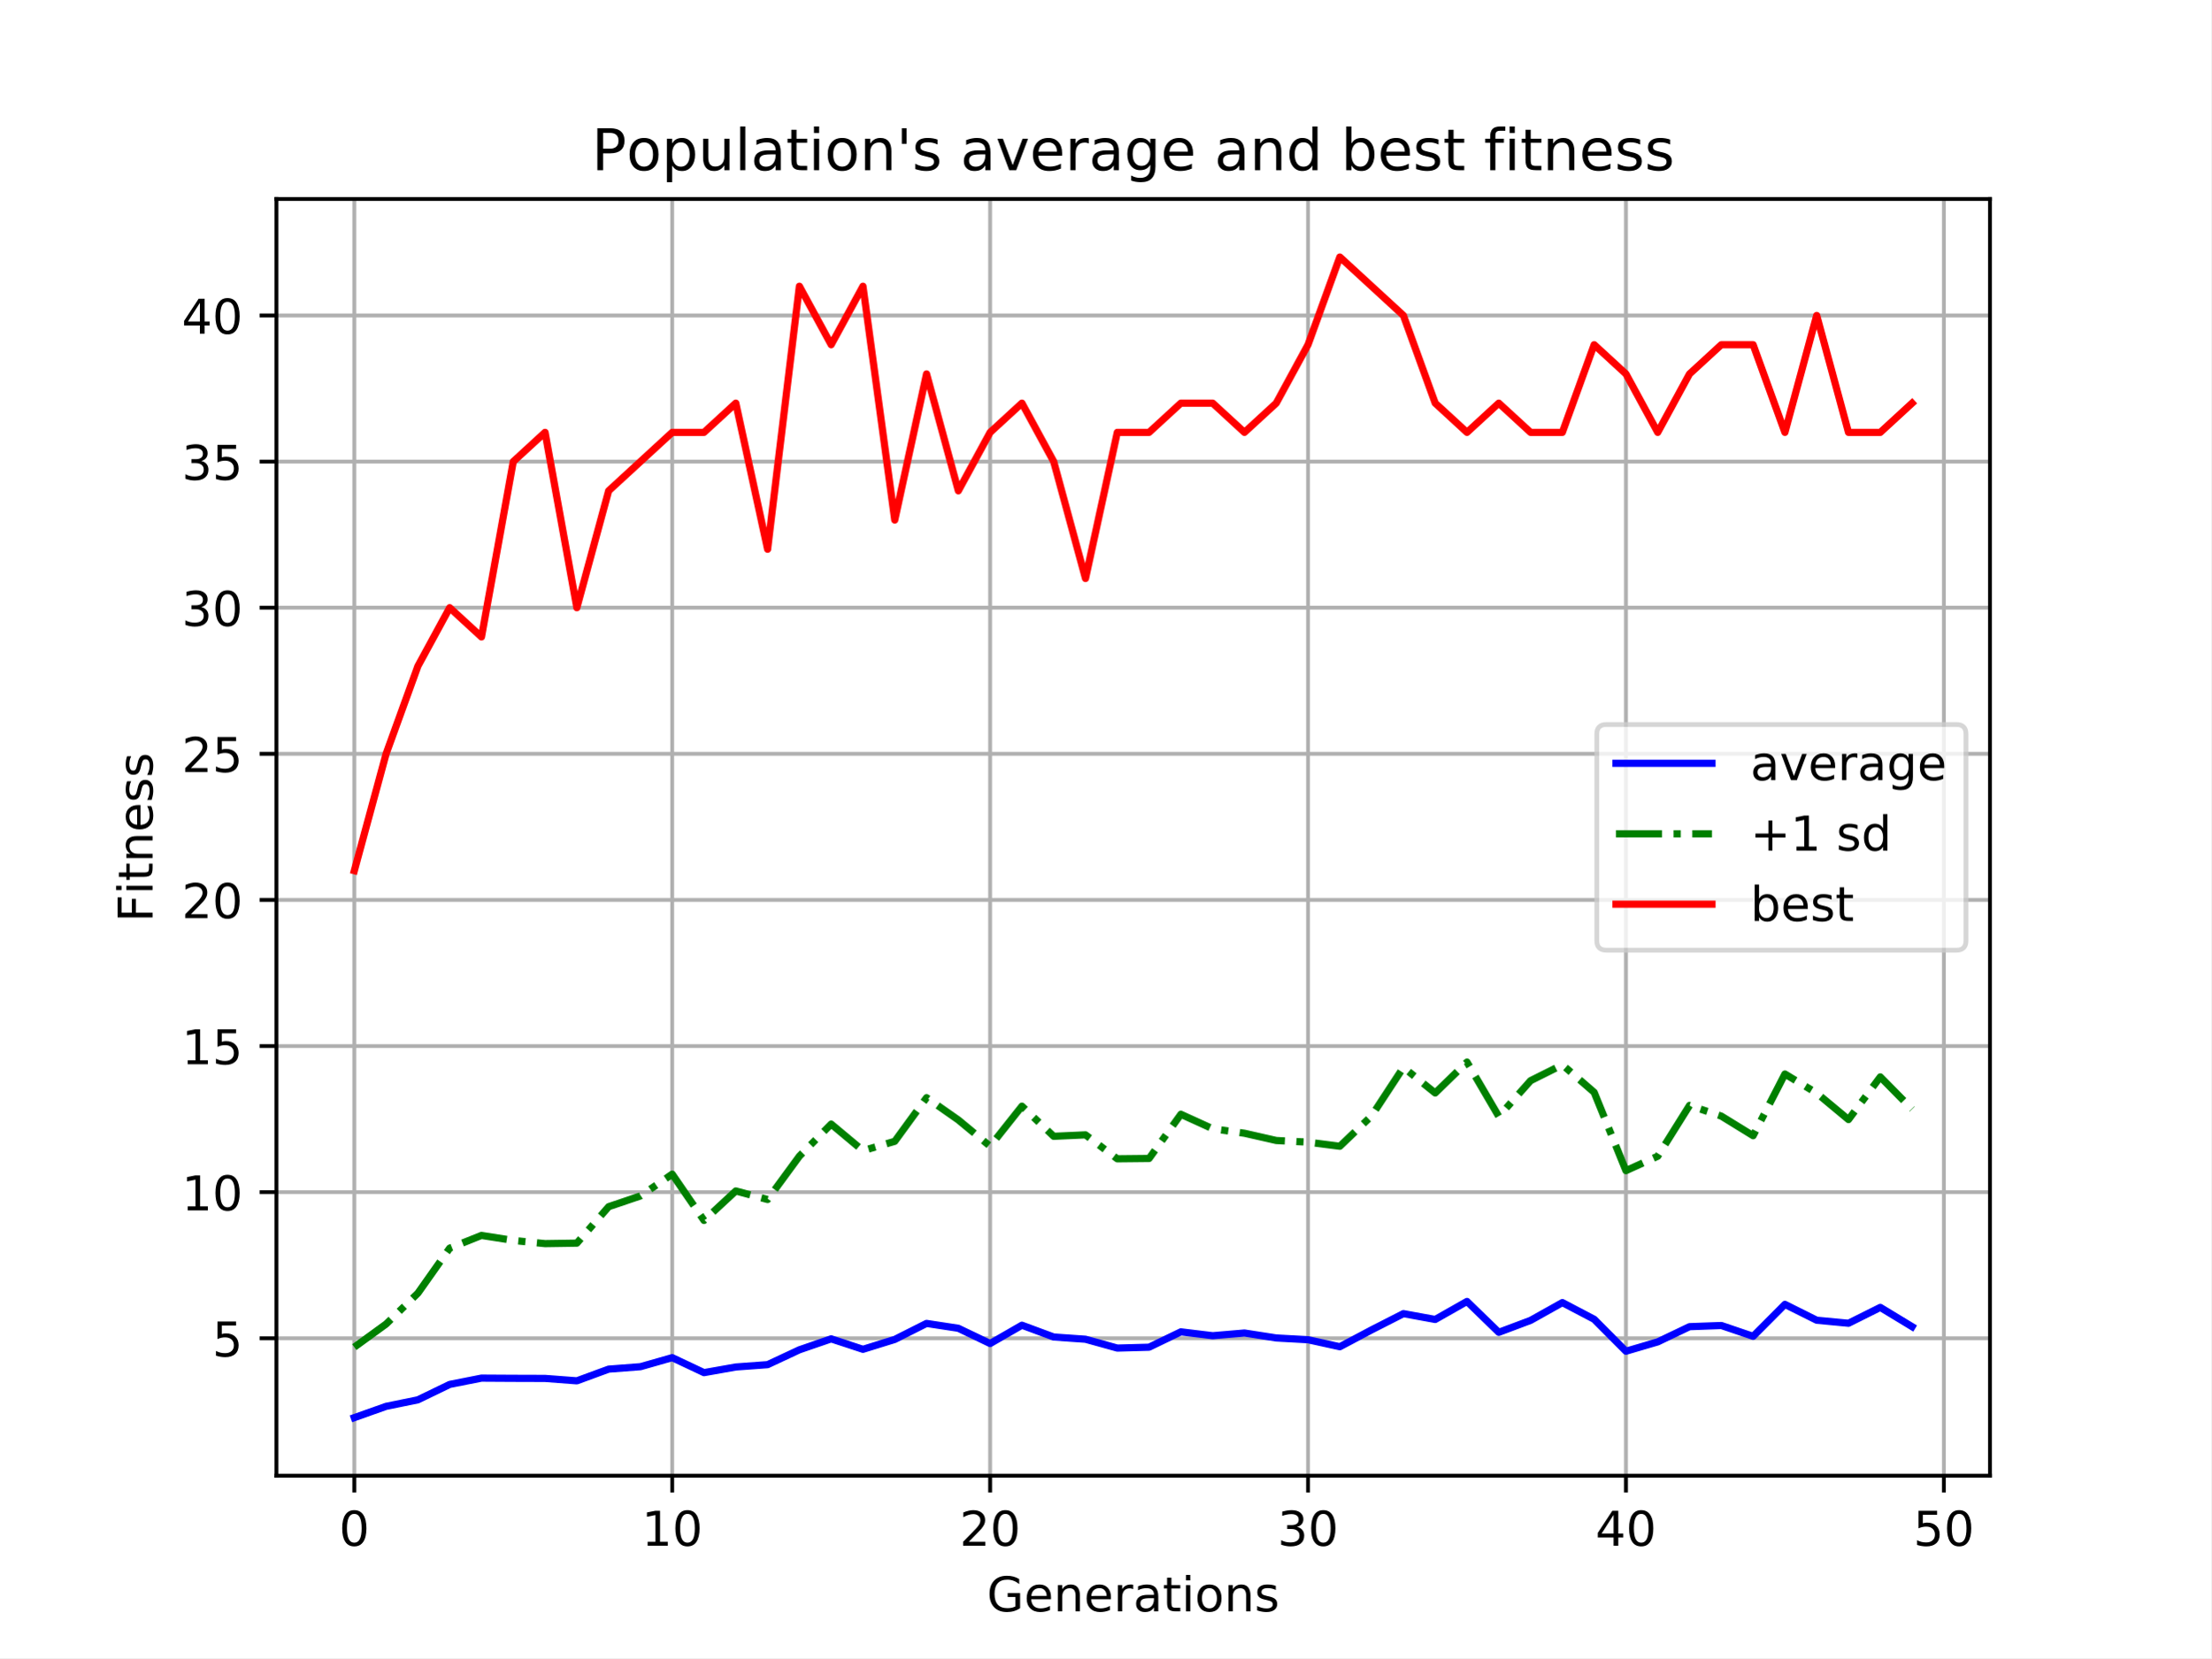
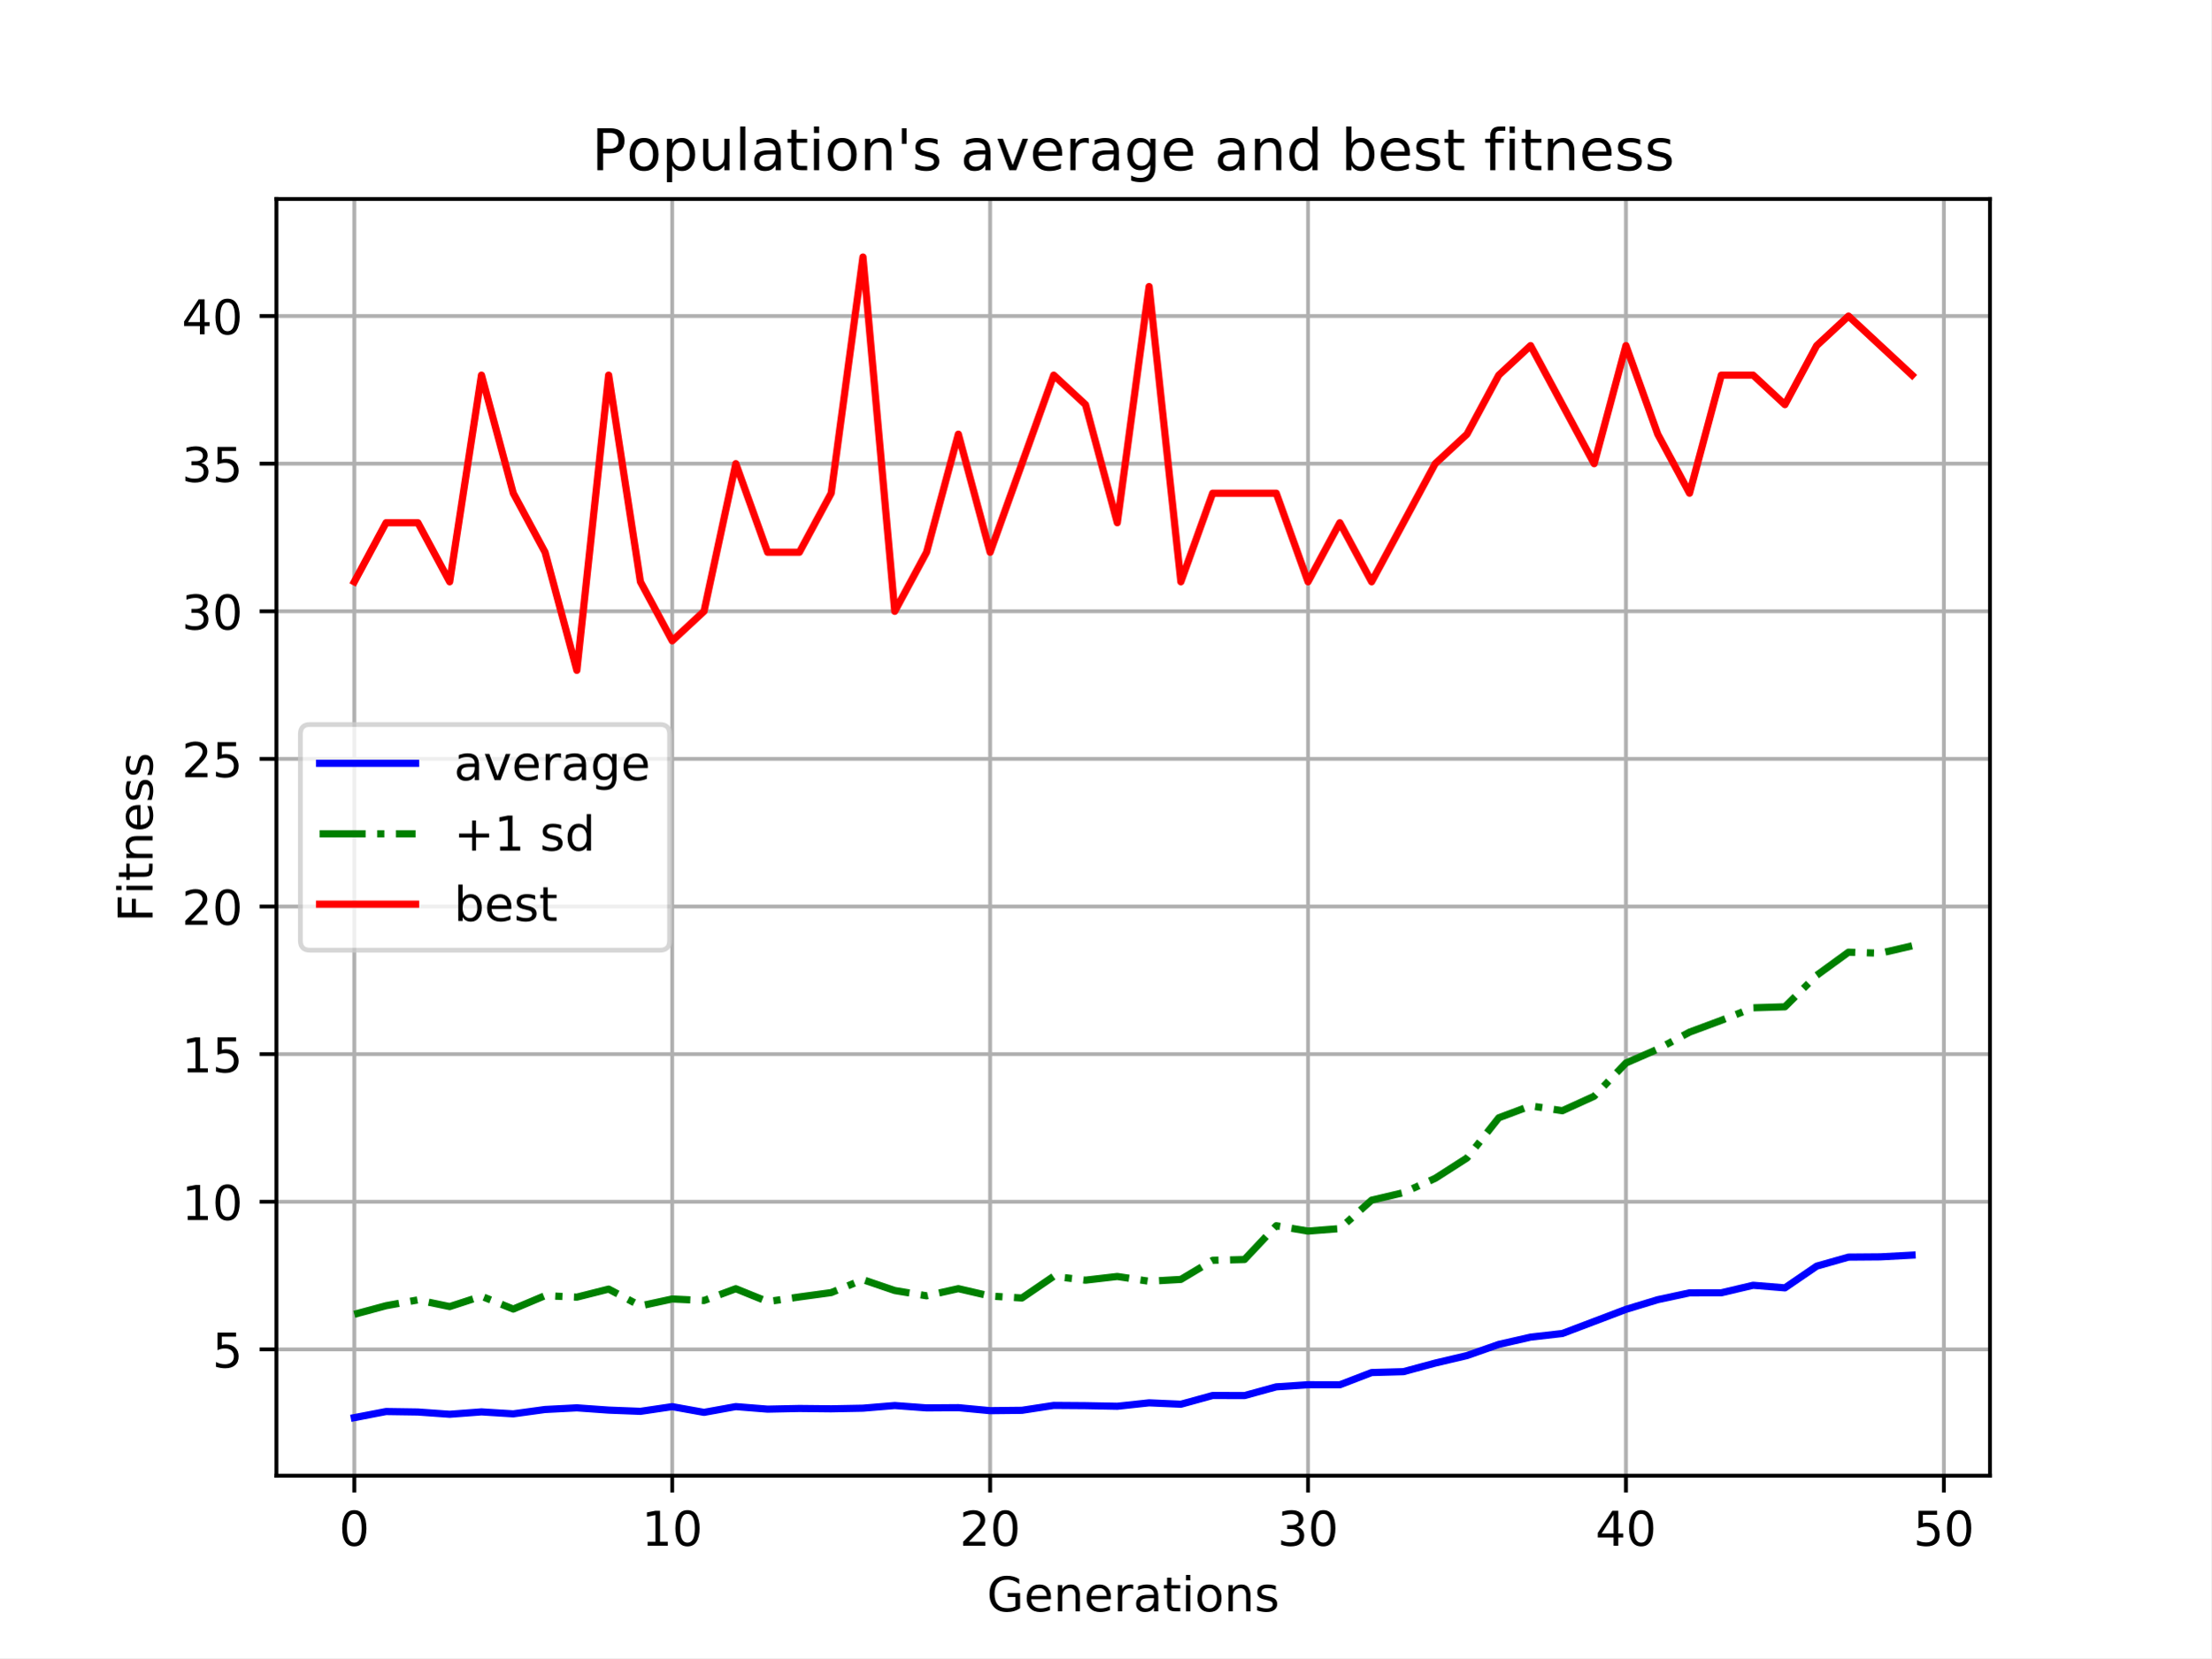
<svg xmlns="http://www.w3.org/2000/svg" xmlns:xlink="http://www.w3.org/1999/xlink" height="345.6pt" version="1.1" viewBox="0 0 460.8 345.6" width="460.8pt">
  <defs>
    <style type="text/css">
*{stroke-linecap:butt;stroke-linejoin:round;}
  </style>
  </defs>
  <g id="figure_1">
    <g id="patch_1">
      <path d="M 0 345.6  L 460.8 345.6  L 460.8 0  L 0 0  z " style="fill:#ffffff;" />
    </g>
    <g id="axes_1">
      <g id="patch_2">
        <path d="M 57.6 307.584  L 414.72 307.584  L 414.72 41.472  L 57.6 41.472  z " style="fill:#ffffff;" />
      </g>
      <g id="matplotlib.axis_1">
        <g id="xtick_1">
          <g id="line2d_1">
-             <path clip-path="url(#p46a99d6c80)" d="M 73.833 307.584  L 73.833 41.472  " style="fill:none;stroke:#b0b0b0;stroke-linecap:square;stroke-width:0.8;" />
+             <path clip-path="url(#p3683439e72)" d="M 73.833 307.584  L 73.833 41.472  " style="fill:none;stroke:#b0b0b0;stroke-linecap:square;stroke-width:0.8;" />
          </g>
          <g id="line2d_2">
            <defs>
-               <path d="M 0 0  L 0 3.5  " id="m6aafa58dee" style="stroke:#000000;stroke-width:0.8;" />
-             </defs>
-             <g>
-               <use style="stroke:#000000;stroke-width:0.8;" x="73.833" xlink:href="#m6aafa58dee" y="307.584" />
+               <path d="M 0 0  L 0 3.5  " id="ma01489f9e5" style="stroke:#000000;stroke-width:0.8;" />
+             </defs>
+             <g>
+               <use style="stroke:#000000;stroke-width:0.8;" x="73.833" xlink:href="#ma01489f9e5" y="307.584" />
            </g>
          </g>
          <g id="text_1">
            <defs>
              <path d="M 31.781 66.406  Q 24.172 66.406 20.328 58.906  Q 16.5 51.422 16.5 36.375  Q 16.5 21.391 20.328 13.891  Q 24.172 6.391 31.781 6.391  Q 39.453 6.391 43.281 13.891  Q 47.125 21.391 47.125 36.375  Q 47.125 51.422 43.281 58.906  Q 39.453 66.406 31.781 66.406  z M 31.781 74.219  Q 44.047 74.219 50.516 64.516  Q 56.984 54.828 56.984 36.375  Q 56.984 17.969 50.516 8.266  Q 44.047 -1.422 31.781 -1.422  Q 19.531 -1.422 13.062 8.266  Q 6.594 17.969 6.594 36.375  Q 6.594 54.828 13.062 64.516  Q 19.531 74.219 31.781 74.219  z " id="DejaVuSans-48" />
            </defs>
            <g transform="translate(70.65148 322.1824)scale(0.1 -0.1)">
              <use xlink:href="#DejaVuSans-48" />
            </g>
          </g>
        </g>
        <g id="xtick_2">
          <g id="line2d_3">
-             <path clip-path="url(#p46a99d6c80)" d="M 140.089 307.584  L 140.089 41.472  " style="fill:none;stroke:#b0b0b0;stroke-linecap:square;stroke-width:0.8;" />
+             <path clip-path="url(#p3683439e72)" d="M 140.089 307.584  L 140.089 41.472  " style="fill:none;stroke:#b0b0b0;stroke-linecap:square;stroke-width:0.8;" />
          </g>
          <g id="line2d_4">
            <g>
-               <use style="stroke:#000000;stroke-width:0.8;" x="140.089" xlink:href="#m6aafa58dee" y="307.584" />
+               <use style="stroke:#000000;stroke-width:0.8;" x="140.089" xlink:href="#ma01489f9e5" y="307.584" />
            </g>
          </g>
          <g id="text_2">
            <defs>
              <path d="M 12.406 8.297  L 28.516 8.297  L 28.516 63.922  L 10.984 60.406  L 10.984 69.391  L 28.422 72.906  L 38.281 72.906  L 38.281 8.297  L 54.391 8.297  L 54.391 0  L 12.406 0  z " id="DejaVuSans-49" />
            </defs>
            <g transform="translate(133.7263 322.1824)scale(0.1 -0.1)">
              <use xlink:href="#DejaVuSans-49" />
              <use x="63.623" xlink:href="#DejaVuSans-48" />
            </g>
          </g>
        </g>
        <g id="xtick_3">
          <g id="line2d_5">
-             <path clip-path="url(#p46a99d6c80)" d="M 206.345 307.584  L 206.345 41.472  " style="fill:none;stroke:#b0b0b0;stroke-linecap:square;stroke-width:0.8;" />
+             <path clip-path="url(#p3683439e72)" d="M 206.345 307.584  L 206.345 41.472  " style="fill:none;stroke:#b0b0b0;stroke-linecap:square;stroke-width:0.8;" />
          </g>
          <g id="line2d_6">
            <g>
-               <use style="stroke:#000000;stroke-width:0.8;" x="206.345" xlink:href="#m6aafa58dee" y="307.584" />
+               <use style="stroke:#000000;stroke-width:0.8;" x="206.345" xlink:href="#ma01489f9e5" y="307.584" />
            </g>
          </g>
          <g id="text_3">
            <defs>
              <path d="M 19.188 8.297  L 53.609 8.297  L 53.609 0  L 7.328 0  L 7.328 8.297  Q 12.938 14.109 22.625 23.891  Q 32.328 33.688 34.812 36.531  Q 39.547 41.844 41.422 45.531  Q 43.312 49.219 43.312 52.781  Q 43.312 58.594 39.234 62.25  Q 35.156 65.922 28.609 65.922  Q 23.969 65.922 18.812 64.312  Q 13.672 62.703 7.812 59.422  L 7.812 69.391  Q 13.766 71.781 18.938 73  Q 24.125 74.219 28.422 74.219  Q 39.75 74.219 46.484 68.547  Q 53.219 62.891 53.219 53.422  Q 53.219 48.922 51.531 44.891  Q 49.859 40.875 45.406 35.406  Q 44.188 33.984 37.641 27.219  Q 31.109 20.453 19.188 8.297  z " id="DejaVuSans-50" />
            </defs>
            <g transform="translate(199.9823 322.1824)scale(0.1 -0.1)">
              <use xlink:href="#DejaVuSans-50" />
              <use x="63.623" xlink:href="#DejaVuSans-48" />
            </g>
          </g>
        </g>
        <g id="xtick_4">
          <g id="line2d_7">
-             <path clip-path="url(#p46a99d6c80)" d="M 272.601 307.584  L 272.601 41.472  " style="fill:none;stroke:#b0b0b0;stroke-linecap:square;stroke-width:0.8;" />
+             <path clip-path="url(#p3683439e72)" d="M 272.601 307.584  L 272.601 41.472  " style="fill:none;stroke:#b0b0b0;stroke-linecap:square;stroke-width:0.8;" />
          </g>
          <g id="line2d_8">
            <g>
-               <use style="stroke:#000000;stroke-width:0.8;" x="272.601" xlink:href="#m6aafa58dee" y="307.584" />
+               <use style="stroke:#000000;stroke-width:0.8;" x="272.601" xlink:href="#ma01489f9e5" y="307.584" />
            </g>
          </g>
          <g id="text_4">
            <defs>
              <path d="M 40.578 39.312  Q 47.656 37.797 51.625 33  Q 55.609 28.219 55.609 21.188  Q 55.609 10.406 48.188 4.484  Q 40.766 -1.422 27.094 -1.422  Q 22.516 -1.422 17.656 -0.516  Q 12.797 0.391 7.625 2.203  L 7.625 11.719  Q 11.719 9.328 16.594 8.109  Q 21.484 6.891 26.812 6.891  Q 36.078 6.891 40.938 10.547  Q 45.797 14.203 45.797 21.188  Q 45.797 27.641 41.281 31.266  Q 36.766 34.906 28.719 34.906  L 20.219 34.906  L 20.219 43.016  L 29.109 43.016  Q 36.375 43.016 40.234 45.922  Q 44.094 48.828 44.094 54.297  Q 44.094 59.906 40.109 62.906  Q 36.141 65.922 28.719 65.922  Q 24.656 65.922 20.016 65.031  Q 15.375 64.156 9.812 62.312  L 9.812 71.094  Q 15.438 72.656 20.344 73.438  Q 25.25 74.219 29.594 74.219  Q 40.828 74.219 47.359 69.109  Q 53.906 64.016 53.906 55.328  Q 53.906 49.266 50.438 45.094  Q 46.969 40.922 40.578 39.312  z " id="DejaVuSans-51" />
            </defs>
            <g transform="translate(266.2383 322.1824)scale(0.1 -0.1)">
              <use xlink:href="#DejaVuSans-51" />
              <use x="63.623" xlink:href="#DejaVuSans-48" />
            </g>
          </g>
        </g>
        <g id="xtick_5">
          <g id="line2d_9">
-             <path clip-path="url(#p46a99d6c80)" d="M 338.857 307.584  L 338.857 41.472  " style="fill:none;stroke:#b0b0b0;stroke-linecap:square;stroke-width:0.8;" />
+             <path clip-path="url(#p3683439e72)" d="M 338.857 307.584  L 338.857 41.472  " style="fill:none;stroke:#b0b0b0;stroke-linecap:square;stroke-width:0.8;" />
          </g>
          <g id="line2d_10">
            <g>
-               <use style="stroke:#000000;stroke-width:0.8;" x="338.857" xlink:href="#m6aafa58dee" y="307.584" />
+               <use style="stroke:#000000;stroke-width:0.8;" x="338.857" xlink:href="#ma01489f9e5" y="307.584" />
            </g>
          </g>
          <g id="text_5">
            <defs>
              <path d="M 37.797 64.312  L 12.891 25.391  L 37.797 25.391  z M 35.203 72.906  L 47.609 72.906  L 47.609 25.391  L 58.016 25.391  L 58.016 17.188  L 47.609 17.188  L 47.609 0  L 37.797 0  L 37.797 17.188  L 4.891 17.188  L 4.891 26.703  z " id="DejaVuSans-52" />
            </defs>
            <g transform="translate(332.4943 322.1824)scale(0.1 -0.1)">
              <use xlink:href="#DejaVuSans-52" />
              <use x="63.623" xlink:href="#DejaVuSans-48" />
            </g>
          </g>
        </g>
        <g id="xtick_6">
          <g id="line2d_11">
-             <path clip-path="url(#p46a99d6c80)" d="M 405.113 307.584  L 405.113 41.472  " style="fill:none;stroke:#b0b0b0;stroke-linecap:square;stroke-width:0.8;" />
+             <path clip-path="url(#p3683439e72)" d="M 405.113 307.584  L 405.113 41.472  " style="fill:none;stroke:#b0b0b0;stroke-linecap:square;stroke-width:0.8;" />
          </g>
          <g id="line2d_12">
            <g>
-               <use style="stroke:#000000;stroke-width:0.8;" x="405.113" xlink:href="#m6aafa58dee" y="307.584" />
+               <use style="stroke:#000000;stroke-width:0.8;" x="405.113" xlink:href="#ma01489f9e5" y="307.584" />
            </g>
          </g>
          <g id="text_6">
            <defs>
              <path d="M 10.797 72.906  L 49.516 72.906  L 49.516 64.594  L 19.828 64.594  L 19.828 46.734  Q 21.969 47.469 24.109 47.828  Q 26.266 48.188 28.422 48.188  Q 40.625 48.188 47.75 41.5  Q 54.891 34.812 54.891 23.391  Q 54.891 11.625 47.562 5.094  Q 40.234 -1.422 26.906 -1.422  Q 22.312 -1.422 17.547 -0.641  Q 12.797 0.141 7.719 1.703  L 7.719 11.625  Q 12.109 9.234 16.797 8.062  Q 21.484 6.891 26.703 6.891  Q 35.156 6.891 40.078 11.328  Q 45.016 15.766 45.016 23.391  Q 45.016 31 40.078 35.438  Q 35.156 39.891 26.703 39.891  Q 22.75 39.891 18.812 39.016  Q 14.891 38.141 10.797 36.281  z " id="DejaVuSans-53" />
            </defs>
            <g transform="translate(398.7504 322.1824)scale(0.1 -0.1)">
              <use xlink:href="#DejaVuSans-53" />
              <use x="63.623" xlink:href="#DejaVuSans-48" />
            </g>
          </g>
        </g>
        <g id="text_7">
          <defs>
            <path d="M 59.516 10.406  L 59.516 29.984  L 43.406 29.984  L 43.406 38.094  L 69.281 38.094  L 69.281 6.781  Q 63.578 2.734 56.688 0.656  Q 49.812 -1.422 42 -1.422  Q 24.906 -1.422 15.25 8.562  Q 5.609 18.562 5.609 36.375  Q 5.609 54.25 15.25 64.234  Q 24.906 74.219 42 74.219  Q 49.125 74.219 55.547 72.453  Q 61.969 70.703 67.391 67.281  L 67.391 56.781  Q 61.922 61.422 55.766 63.766  Q 49.609 66.109 42.828 66.109  Q 29.438 66.109 22.719 58.641  Q 16.016 51.172 16.016 36.375  Q 16.016 21.625 22.719 14.156  Q 29.438 6.688 42.828 6.688  Q 48.047 6.688 52.141 7.594  Q 56.25 8.5 59.516 10.406  z " id="DejaVuSans-71" />
            <path d="M 56.203 29.594  L 56.203 25.203  L 14.891 25.203  Q 15.484 15.922 20.484 11.062  Q 25.484 6.203 34.422 6.203  Q 39.594 6.203 44.453 7.469  Q 49.312 8.734 54.109 11.281  L 54.109 2.781  Q 49.266 0.734 44.188 -0.344  Q 39.109 -1.422 33.891 -1.422  Q 20.797 -1.422 13.156 6.188  Q 5.516 13.812 5.516 26.812  Q 5.516 40.234 12.766 48.109  Q 20.016 56 32.328 56  Q 43.359 56 49.781 48.891  Q 56.203 41.797 56.203 29.594  z M 47.219 32.234  Q 47.125 39.594 43.094 43.984  Q 39.062 48.391 32.422 48.391  Q 24.906 48.391 20.391 44.141  Q 15.875 39.891 15.188 32.172  z " id="DejaVuSans-101" />
            <path d="M 54.891 33.016  L 54.891 0  L 45.906 0  L 45.906 32.719  Q 45.906 40.484 42.875 44.328  Q 39.844 48.188 33.797 48.188  Q 26.516 48.188 22.312 43.547  Q 18.109 38.922 18.109 30.906  L 18.109 0  L 9.078 0  L 9.078 54.688  L 18.109 54.688  L 18.109 46.188  Q 21.344 51.125 25.703 53.562  Q 30.078 56 35.797 56  Q 45.219 56 50.047 50.172  Q 54.891 44.344 54.891 33.016  z " id="DejaVuSans-110" />
            <path d="M 41.109 46.297  Q 39.594 47.172 37.812 47.578  Q 36.031 48 33.891 48  Q 26.266 48 22.188 43.047  Q 18.109 38.094 18.109 28.812  L 18.109 0  L 9.078 0  L 9.078 54.688  L 18.109 54.688  L 18.109 46.188  Q 20.953 51.172 25.484 53.578  Q 30.031 56 36.531 56  Q 37.453 56 38.578 55.875  Q 39.703 55.766 41.062 55.516  z " id="DejaVuSans-114" />
            <path d="M 34.281 27.484  Q 23.391 27.484 19.188 25  Q 14.984 22.516 14.984 16.5  Q 14.984 11.719 18.141 8.906  Q 21.297 6.109 26.703 6.109  Q 34.188 6.109 38.703 11.406  Q 43.219 16.703 43.219 25.484  L 43.219 27.484  z M 52.203 31.203  L 52.203 0  L 43.219 0  L 43.219 8.297  Q 40.141 3.328 35.547 0.953  Q 30.953 -1.422 24.312 -1.422  Q 15.922 -1.422 10.953 3.297  Q 6 8.016 6 15.922  Q 6 25.141 12.172 29.828  Q 18.359 34.516 30.609 34.516  L 43.219 34.516  L 43.219 35.406  Q 43.219 41.609 39.141 45  Q 35.062 48.391 27.688 48.391  Q 23 48.391 18.547 47.266  Q 14.109 46.141 10.016 43.891  L 10.016 52.203  Q 14.938 54.109 19.578 55.047  Q 24.219 56 28.609 56  Q 40.484 56 46.344 49.844  Q 52.203 43.703 52.203 31.203  z " id="DejaVuSans-97" />
            <path d="M 18.312 70.219  L 18.312 54.688  L 36.812 54.688  L 36.812 47.703  L 18.312 47.703  L 18.312 18.016  Q 18.312 11.328 20.141 9.422  Q 21.969 7.516 27.594 7.516  L 36.812 7.516  L 36.812 0  L 27.594 0  Q 17.188 0 13.234 3.875  Q 9.281 7.766 9.281 18.016  L 9.281 47.703  L 2.688 47.703  L 2.688 54.688  L 9.281 54.688  L 9.281 70.219  z " id="DejaVuSans-116" />
            <path d="M 9.422 54.688  L 18.406 54.688  L 18.406 0  L 9.422 0  z M 9.422 75.984  L 18.406 75.984  L 18.406 64.594  L 9.422 64.594  z " id="DejaVuSans-105" />
            <path d="M 30.609 48.391  Q 23.391 48.391 19.188 42.75  Q 14.984 37.109 14.984 27.297  Q 14.984 17.484 19.156 11.844  Q 23.344 6.203 30.609 6.203  Q 37.797 6.203 41.984 11.859  Q 46.188 17.531 46.188 27.297  Q 46.188 37.016 41.984 42.703  Q 37.797 48.391 30.609 48.391  z M 30.609 56  Q 42.328 56 49.016 48.375  Q 55.719 40.766 55.719 27.297  Q 55.719 13.875 49.016 6.219  Q 42.328 -1.422 30.609 -1.422  Q 18.844 -1.422 12.172 6.219  Q 5.516 13.875 5.516 27.297  Q 5.516 40.766 12.172 48.375  Q 18.844 56 30.609 56  z " id="DejaVuSans-111" />
            <path d="M 44.281 53.078  L 44.281 44.578  Q 40.484 46.531 36.375 47.5  Q 32.281 48.484 27.875 48.484  Q 21.188 48.484 17.844 46.438  Q 14.5 44.391 14.5 40.281  Q 14.5 37.156 16.891 35.375  Q 19.281 33.594 26.516 31.984  L 29.594 31.297  Q 39.156 29.25 43.188 25.516  Q 47.219 21.781 47.219 15.094  Q 47.219 7.469 41.188 3.016  Q 35.156 -1.422 24.609 -1.422  Q 20.219 -1.422 15.453 -0.562  Q 10.688 0.297 5.422 2  L 5.422 11.281  Q 10.406 8.688 15.234 7.391  Q 20.062 6.109 24.812 6.109  Q 31.156 6.109 34.562 8.281  Q 37.984 10.453 37.984 14.406  Q 37.984 18.062 35.516 20.016  Q 33.062 21.969 24.703 23.781  L 21.578 24.516  Q 13.234 26.266 9.516 29.906  Q 5.812 33.547 5.812 39.891  Q 5.812 47.609 11.281 51.797  Q 16.75 56 26.812 56  Q 31.781 56 36.172 55.266  Q 40.578 54.547 44.281 53.078  z " id="DejaVuSans-115" />
          </defs>
          <g transform="translate(205.6623 335.8606)scale(0.1 -0.1)">
            <use xlink:href="#DejaVuSans-71" />
            <use x="77.49" xlink:href="#DejaVuSans-101" />
            <use x="139.014" xlink:href="#DejaVuSans-110" />
            <use x="202.393" xlink:href="#DejaVuSans-101" />
            <use x="263.916" xlink:href="#DejaVuSans-114" />
            <use x="305.029" xlink:href="#DejaVuSans-97" />
            <use x="366.309" xlink:href="#DejaVuSans-116" />
            <use x="405.518" xlink:href="#DejaVuSans-105" />
            <use x="433.301" xlink:href="#DejaVuSans-111" />
            <use x="494.482" xlink:href="#DejaVuSans-110" />
            <use x="557.861" xlink:href="#DejaVuSans-115" />
          </g>
        </g>
      </g>
      <g id="matplotlib.axis_2">
        <g id="ytick_1">
          <g id="line2d_13">
-             <path clip-path="url(#p46a99d6c80)" d="M 57.6 278.94  L 414.72 278.94  " style="fill:none;stroke:#b0b0b0;stroke-linecap:square;stroke-width:0.8;" />
+             <path clip-path="url(#p3683439e72)" d="M 57.6 281.253  L 414.72 281.253  " style="fill:none;stroke:#b0b0b0;stroke-linecap:square;stroke-width:0.8;" />
          </g>
          <g id="line2d_14">
            <defs>
-               <path d="M 0 0  L -3.5 0  " id="m2c52a910c4" style="stroke:#000000;stroke-width:0.8;" />
-             </defs>
-             <g>
-               <use style="stroke:#000000;stroke-width:0.8;" x="57.6" xlink:href="#m2c52a910c4" y="278.94" />
+               <path d="M 0 0  L -3.5 0  " id="m6288549ff7" style="stroke:#000000;stroke-width:0.8;" />
+             </defs>
+             <g>
+               <use style="stroke:#000000;stroke-width:0.8;" x="57.6" xlink:href="#m6288549ff7" y="281.253" />
            </g>
          </g>
          <g id="text_8">
-             <g transform="translate(44.2375 282.7396)scale(0.1 -0.1)">
+             <g transform="translate(44.2375 285.0518)scale(0.1 -0.1)">
              <use xlink:href="#DejaVuSans-53" />
            </g>
          </g>
        </g>
        <g id="ytick_2">
          <g id="line2d_15">
-             <path clip-path="url(#p46a99d6c80)" d="M 57.6 248.485  L 414.72 248.485  " style="fill:none;stroke:#b0b0b0;stroke-linecap:square;stroke-width:0.8;" />
+             <path clip-path="url(#p3683439e72)" d="M 57.6 250.484  L 414.72 250.484  " style="fill:none;stroke:#b0b0b0;stroke-linecap:square;stroke-width:0.8;" />
          </g>
          <g id="line2d_16">
            <g>
-               <use style="stroke:#000000;stroke-width:0.8;" x="57.6" xlink:href="#m2c52a910c4" y="248.485" />
+               <use style="stroke:#000000;stroke-width:0.8;" x="57.6" xlink:href="#m6288549ff7" y="250.484" />
            </g>
          </g>
          <g id="text_9">
-             <g transform="translate(37.875 252.2839)scale(0.1 -0.1)">
+             <g transform="translate(37.875 254.2836)scale(0.1 -0.1)">
              <use xlink:href="#DejaVuSans-49" />
              <use x="63.623" xlink:href="#DejaVuSans-48" />
            </g>
          </g>
        </g>
        <g id="ytick_3">
          <g id="line2d_17">
-             <path clip-path="url(#p46a99d6c80)" d="M 57.6 218.029  L 414.72 218.029  " style="fill:none;stroke:#b0b0b0;stroke-linecap:square;stroke-width:0.8;" />
+             <path clip-path="url(#p3683439e72)" d="M 57.6 219.716  L 414.72 219.716  " style="fill:none;stroke:#b0b0b0;stroke-linecap:square;stroke-width:0.8;" />
          </g>
          <g id="line2d_18">
            <g>
-               <use style="stroke:#000000;stroke-width:0.8;" x="57.6" xlink:href="#m2c52a910c4" y="218.029" />
+               <use style="stroke:#000000;stroke-width:0.8;" x="57.6" xlink:href="#m6288549ff7" y="219.716" />
            </g>
          </g>
          <g id="text_10">
-             <g transform="translate(37.875 221.8281)scale(0.1 -0.1)">
+             <g transform="translate(37.875 223.5154)scale(0.1 -0.1)">
              <use xlink:href="#DejaVuSans-49" />
              <use x="63.623" xlink:href="#DejaVuSans-53" />
            </g>
          </g>
        </g>
        <g id="ytick_4">
          <g id="line2d_19">
-             <path clip-path="url(#p46a99d6c80)" d="M 57.6 187.573  L 414.72 187.573  " style="fill:none;stroke:#b0b0b0;stroke-linecap:square;stroke-width:0.8;" />
+             <path clip-path="url(#p3683439e72)" d="M 57.6 188.948  L 414.72 188.948  " style="fill:none;stroke:#b0b0b0;stroke-linecap:square;stroke-width:0.8;" />
          </g>
          <g id="line2d_20">
            <g>
-               <use style="stroke:#000000;stroke-width:0.8;" x="57.6" xlink:href="#m2c52a910c4" y="187.573" />
+               <use style="stroke:#000000;stroke-width:0.8;" x="57.6" xlink:href="#m6288549ff7" y="188.948" />
            </g>
          </g>
          <g id="text_11">
-             <g transform="translate(37.875 191.3724)scale(0.1 -0.1)">
+             <g transform="translate(37.875 192.7472)scale(0.1 -0.1)">
              <use xlink:href="#DejaVuSans-50" />
              <use x="63.623" xlink:href="#DejaVuSans-48" />
            </g>
          </g>
        </g>
        <g id="ytick_5">
          <g id="line2d_21">
-             <path clip-path="url(#p46a99d6c80)" d="M 57.6 157.117  L 414.72 157.117  " style="fill:none;stroke:#b0b0b0;stroke-linecap:square;stroke-width:0.8;" />
+             <path clip-path="url(#p3683439e72)" d="M 57.6 158.18  L 414.72 158.18  " style="fill:none;stroke:#b0b0b0;stroke-linecap:square;stroke-width:0.8;" />
          </g>
          <g id="line2d_22">
            <g>
-               <use style="stroke:#000000;stroke-width:0.8;" x="57.6" xlink:href="#m2c52a910c4" y="157.117" />
+               <use style="stroke:#000000;stroke-width:0.8;" x="57.6" xlink:href="#m6288549ff7" y="158.18" />
            </g>
          </g>
          <g id="text_12">
-             <g transform="translate(37.875 160.9167)scale(0.1 -0.1)">
+             <g transform="translate(37.875 161.9791)scale(0.1 -0.1)">
              <use xlink:href="#DejaVuSans-50" />
              <use x="63.623" xlink:href="#DejaVuSans-53" />
            </g>
          </g>
        </g>
        <g id="ytick_6">
          <g id="line2d_23">
-             <path clip-path="url(#p46a99d6c80)" d="M 57.6 126.662  L 414.72 126.662  " style="fill:none;stroke:#b0b0b0;stroke-linecap:square;stroke-width:0.8;" />
+             <path clip-path="url(#p3683439e72)" d="M 57.6 127.412  L 414.72 127.412  " style="fill:none;stroke:#b0b0b0;stroke-linecap:square;stroke-width:0.8;" />
          </g>
          <g id="line2d_24">
            <g>
-               <use style="stroke:#000000;stroke-width:0.8;" x="57.6" xlink:href="#m2c52a910c4" y="126.662" />
+               <use style="stroke:#000000;stroke-width:0.8;" x="57.6" xlink:href="#m6288549ff7" y="127.412" />
            </g>
          </g>
          <g id="text_13">
-             <g transform="translate(37.875 130.461)scale(0.1 -0.1)">
+             <g transform="translate(37.875 131.2109)scale(0.1 -0.1)">
              <use xlink:href="#DejaVuSans-51" />
              <use x="63.623" xlink:href="#DejaVuSans-48" />
            </g>
          </g>
        </g>
        <g id="ytick_7">
          <g id="line2d_25">
-             <path clip-path="url(#p46a99d6c80)" d="M 57.6 96.206  L 414.72 96.206  " style="fill:none;stroke:#b0b0b0;stroke-linecap:square;stroke-width:0.8;" />
+             <path clip-path="url(#p3683439e72)" d="M 57.6 96.643  L 414.72 96.643  " style="fill:none;stroke:#b0b0b0;stroke-linecap:square;stroke-width:0.8;" />
          </g>
          <g id="line2d_26">
            <g>
-               <use style="stroke:#000000;stroke-width:0.8;" x="57.6" xlink:href="#m2c52a910c4" y="96.206" />
+               <use style="stroke:#000000;stroke-width:0.8;" x="57.6" xlink:href="#m6288549ff7" y="96.643" />
            </g>
          </g>
          <g id="text_14">
-             <g transform="translate(37.875 100.0052)scale(0.1 -0.1)">
+             <g transform="translate(37.875 100.4427)scale(0.1 -0.1)">
              <use xlink:href="#DejaVuSans-51" />
              <use x="63.623" xlink:href="#DejaVuSans-53" />
            </g>
          </g>
        </g>
        <g id="ytick_8">
          <g id="line2d_27">
-             <path clip-path="url(#p46a99d6c80)" d="M 57.6 65.75  L 414.72 65.75  " style="fill:none;stroke:#b0b0b0;stroke-linecap:square;stroke-width:0.8;" />
+             <path clip-path="url(#p3683439e72)" d="M 57.6 65.875  L 414.72 65.875  " style="fill:none;stroke:#b0b0b0;stroke-linecap:square;stroke-width:0.8;" />
          </g>
          <g id="line2d_28">
            <g>
-               <use style="stroke:#000000;stroke-width:0.8;" x="57.6" xlink:href="#m2c52a910c4" y="65.75" />
+               <use style="stroke:#000000;stroke-width:0.8;" x="57.6" xlink:href="#m6288549ff7" y="65.875" />
            </g>
          </g>
          <g id="text_15">
-             <g transform="translate(37.875 69.54951)scale(0.1 -0.1)">
+             <g transform="translate(37.875 69.67449)scale(0.1 -0.1)">
              <use xlink:href="#DejaVuSans-52" />
              <use x="63.623" xlink:href="#DejaVuSans-48" />
            </g>
          </g>
        </g>
        <g id="text_16">
          <defs>
            <path d="M 9.812 72.906  L 51.703 72.906  L 51.703 64.594  L 19.672 64.594  L 19.672 43.109  L 48.578 43.109  L 48.578 34.812  L 19.672 34.812  L 19.672 0  L 9.812 0  z " id="DejaVuSans-70" />
          </defs>
          <g transform="translate(31.79531 192.2022)rotate(-90)scale(0.1 -0.1)">
            <use xlink:href="#DejaVuSans-70" />
            <use x="57.41" xlink:href="#DejaVuSans-105" />
            <use x="85.193" xlink:href="#DejaVuSans-116" />
            <use x="124.402" xlink:href="#DejaVuSans-110" />
            <use x="187.781" xlink:href="#DejaVuSans-101" />
            <use x="249.305" xlink:href="#DejaVuSans-115" />
            <use x="301.404" xlink:href="#DejaVuSans-115" />
          </g>
        </g>
      </g>
      <g id="line2d_29">
-         <path clip-path="url(#p46a99d6c80)" d="M 73.833 295.488  L 80.458 293.133  L 87.084 291.772  L 93.71 288.564  L 100.335 287.245  L 106.961 287.285  L 113.586 287.306  L 120.212 287.813  L 126.838 285.377  L 133.463 284.869  L 140.089 282.981  L 146.714 286.104  L 153.34 284.93  L 159.966 284.441  L 166.591 281.344  L 173.217 279.063  L 179.842 281.242  L 186.468 279.185  L 193.094 275.844  L 199.719 276.862  L 206.345 280.037  L 212.97 276.22  L 219.596 278.677  L 226.222 279.143  L 232.847 280.984  L 239.473 280.802  L 246.098 277.6  L 252.724 278.412  L 259.35 277.844  L 265.975 278.879  L 272.601 279.245  L 279.226 280.707  L 285.852 277.188  L 292.478 273.807  L 299.103 275.022  L 305.729 271.266  L 312.354 277.702  L 318.98 275.212  L 325.606 271.505  L 332.231 274.981  L 338.857 281.641  L 345.482 279.692  L 352.108 276.524  L 358.734 276.281  L 365.359 278.534  L 371.985 271.878  L 378.61 275.184  L 385.236 275.814  L 391.862 272.504  L 398.487 276.524  " style="fill:none;stroke:#0000ff;stroke-linecap:square;stroke-width:1.5;" />
+         <path clip-path="url(#p3683439e72)" d="M 73.833 295.488  L 80.458 294.21  L 87.084 294.311  L 93.71 294.786  L 100.335 294.285  L 106.961 294.698  L 113.586 293.786  L 120.212 293.442  L 126.838 293.914  L 133.463 294.173  L 140.089 293.193  L 146.714 294.387  L 153.34 293.183  L 159.966 293.713  L 166.591 293.572  L 173.217 293.643  L 179.842 293.513  L 186.468 292.959  L 193.094 293.453  L 199.719 293.406  L 206.345 294.031  L 212.97 293.956  L 219.596 292.939  L 226.222 292.988  L 232.847 293.116  L 239.473 292.398  L 246.098 292.69  L 252.724 290.867  L 259.35 290.884  L 265.975 289.067  L 272.601 288.625  L 279.226 288.637  L 285.852 286.086  L 292.478 285.902  L 299.103 284.111  L 305.729 282.547  L 312.354 280.22  L 318.98 278.704  L 325.606 277.945  L 332.231 275.434  L 338.857 272.917  L 345.482 270.9  L 352.108 269.473  L 358.734 269.46  L 365.359 267.893  L 371.985 268.433  L 378.61 263.905  L 385.236 262.025  L 391.862 261.971  L 398.487 261.615  " style="fill:none;stroke:#0000ff;stroke-linecap:square;stroke-width:1.5;" />
      </g>
      <g id="line2d_30">
-         <path clip-path="url(#p46a99d6c80)" d="M 73.833 280.789  L 80.458 275.975  L 87.084 269.54  L 93.71 260.157  L 100.335 257.505  L 106.961 258.547  L 113.586 259.215  L 120.212 259.113  L 126.838 251.517  L 133.463 249.276  L 140.089 244.733  L 146.714 254.382  L 153.34 248.236  L 159.966 250.02  L 166.591 240.984  L 173.217 234.297  L 179.842 239.834  L 186.468 237.891  L 193.094 228.795  L 199.719 233.434  L 206.345 238.916  L 212.97 230.567  L 219.596 236.843  L 226.222 236.541  L 232.847 241.536  L 239.473 241.465  L 246.098 232.253  L 252.724 235.267  L 259.35 236.206  L 265.975 237.716  L 272.601 238.064  L 279.226 238.922  L 285.852 232.582  L 292.478 222.474  L 299.103 227.815  L 305.729 221.373  L 312.354 232.701  L 318.98 225.247  L 325.606 221.938  L 332.231 227.673  L 338.857 244.004  L 345.482 240.994  L 352.108 230.408  L 358.734 232.637  L 365.359 236.718  L 371.985 223.862  L 378.61 227.842  L 385.236 233.354  L 391.862 224.462  L 398.487 231.179  " style="fill:none;stroke:#008000;stroke-dasharray:9.6,2.4,1.5,2.4;stroke-dashoffset:0;stroke-width:1.5;" />
+         <path clip-path="url(#p3683439e72)" d="M 73.833 273.946  L 80.458 272.156  L 87.084 270.947  L 93.71 272.34  L 100.335 270.177  L 106.961 272.853  L 113.586 270.057  L 120.212 270.367  L 126.838 268.693  L 133.463 272.195  L 140.089 270.753  L 146.714 271.072  L 153.34 268.612  L 159.966 271.302  L 166.591 270.329  L 173.217 269.423  L 179.842 266.726  L 186.468 268.989  L 193.094 270.088  L 199.719 268.6  L 206.345 270.139  L 212.97 270.548  L 219.596 266.026  L 226.222 266.829  L 232.847 266.06  L 239.473 267.057  L 246.098 266.672  L 252.724 262.698  L 259.35 262.529  L 265.975 255.487  L 272.601 256.603  L 279.226 256.082  L 285.852 250.152  L 292.478 248.594  L 299.103 245.607  L 305.729 241.359  L 312.354 232.985  L 318.98 230.5  L 325.606 231.508  L 332.231 228.491  L 338.857 221.565  L 345.482 218.679  L 352.108 215.131  L 358.734 212.668  L 365.359 210.055  L 371.985 209.85  L 378.61 203.285  L 385.236 198.468  L 391.862 198.677  L 398.487 197.146  " style="fill:none;stroke:#008000;stroke-dasharray:9.6,2.4,1.5,2.4;stroke-dashoffset:0;stroke-width:1.5;" />
      </g>
      <g id="line2d_31">
-         <path clip-path="url(#p46a99d6c80)" d="M 73.833 181.482  L 80.458 157.117  L 87.084 138.844  L 93.71 126.662  L 100.335 132.753  L 106.961 96.206  L 113.586 90.115  L 120.212 126.662  L 126.838 102.297  L 133.463 96.206  L 140.089 90.115  L 146.714 90.115  L 153.34 84.024  L 159.966 114.479  L 166.591 59.659  L 173.217 71.841  L 179.842 59.659  L 186.468 108.388  L 193.094 77.933  L 199.719 102.297  L 206.345 90.115  L 212.97 84.024  L 219.596 96.206  L 226.222 120.571  L 232.847 90.115  L 239.473 90.115  L 246.098 84.024  L 252.724 84.024  L 259.35 90.115  L 265.975 84.024  L 272.601 71.841  L 279.226 53.568  L 285.852 59.659  L 292.478 65.75  L 299.103 84.024  L 305.729 90.115  L 312.354 84.024  L 318.98 90.115  L 325.606 90.115  L 332.231 71.841  L 338.857 77.933  L 345.482 90.115  L 352.108 77.933  L 358.734 71.841  L 365.359 71.841  L 371.985 90.115  L 378.61 65.75  L 385.236 90.115  L 391.862 90.115  L 398.487 84.024  " style="fill:none;stroke:#ff0000;stroke-linecap:square;stroke-width:1.5;" />
+         <path clip-path="url(#p3683439e72)" d="M 73.833 121.258  L 80.458 108.951  L 87.084 108.951  L 93.71 121.258  L 100.335 78.183  L 106.961 102.797  L 113.586 115.104  L 120.212 139.719  L 126.838 78.183  L 133.463 121.258  L 140.089 133.565  L 146.714 127.412  L 153.34 96.643  L 159.966 115.104  L 166.591 115.104  L 173.217 102.797  L 179.842 53.568  L 186.468 127.412  L 193.094 115.104  L 199.719 90.49  L 206.345 115.104  L 212.97 96.643  L 219.596 78.183  L 226.222 84.336  L 232.847 108.951  L 239.473 59.722  L 246.098 121.258  L 252.724 102.797  L 259.35 102.797  L 265.975 102.797  L 272.601 121.258  L 279.226 108.951  L 285.852 121.258  L 292.478 108.951  L 299.103 96.643  L 305.729 90.49  L 312.354 78.183  L 318.98 72.029  L 325.606 84.336  L 332.231 96.643  L 338.857 72.029  L 345.482 90.49  L 352.108 102.797  L 358.734 78.183  L 365.359 78.183  L 371.985 84.336  L 378.61 72.029  L 385.236 65.875  L 391.862 72.029  L 398.487 78.183  " style="fill:none;stroke:#ff0000;stroke-linecap:square;stroke-width:1.5;" />
      </g>
      <g id="patch_3">
        <path d="M 57.6 307.584  L 57.6 41.472  " style="fill:none;stroke:#000000;stroke-linecap:square;stroke-linejoin:miter;stroke-width:0.8;" />
      </g>
      <g id="patch_4">
        <path d="M 414.72 307.584  L 414.72 41.472  " style="fill:none;stroke:#000000;stroke-linecap:square;stroke-linejoin:miter;stroke-width:0.8;" />
      </g>
      <g id="patch_5">
        <path d="M 57.6 307.584  L 414.72 307.584  " style="fill:none;stroke:#000000;stroke-linecap:square;stroke-linejoin:miter;stroke-width:0.8;" />
      </g>
      <g id="patch_6">
        <path d="M 57.6 41.472  L 414.72 41.472  " style="fill:none;stroke:#000000;stroke-linecap:square;stroke-linejoin:miter;stroke-width:0.8;" />
      </g>
      <g id="text_17">
        <defs>
          <path d="M 19.672 64.797  L 19.672 37.406  L 32.078 37.406  Q 38.969 37.406 42.719 40.969  Q 46.484 44.531 46.484 51.125  Q 46.484 57.672 42.719 61.234  Q 38.969 64.797 32.078 64.797  z M 9.812 72.906  L 32.078 72.906  Q 44.344 72.906 50.609 67.359  Q 56.891 61.812 56.891 51.125  Q 56.891 40.328 50.609 34.812  Q 44.344 29.297 32.078 29.297  L 19.672 29.297  L 19.672 0  L 9.812 0  z " id="DejaVuSans-80" />
          <path d="M 18.109 8.203  L 18.109 -20.797  L 9.078 -20.797  L 9.078 54.688  L 18.109 54.688  L 18.109 46.391  Q 20.953 51.266 25.266 53.625  Q 29.594 56 35.594 56  Q 45.562 56 51.781 48.094  Q 58.016 40.188 58.016 27.297  Q 58.016 14.406 51.781 6.484  Q 45.562 -1.422 35.594 -1.422  Q 29.594 -1.422 25.266 0.953  Q 20.953 3.328 18.109 8.203  z M 48.688 27.297  Q 48.688 37.203 44.609 42.844  Q 40.531 48.484 33.406 48.484  Q 26.266 48.484 22.188 42.844  Q 18.109 37.203 18.109 27.297  Q 18.109 17.391 22.188 11.75  Q 26.266 6.109 33.406 6.109  Q 40.531 6.109 44.609 11.75  Q 48.688 17.391 48.688 27.297  z " id="DejaVuSans-112" />
          <path d="M 8.5 21.578  L 8.5 54.688  L 17.484 54.688  L 17.484 21.922  Q 17.484 14.156 20.5 10.266  Q 23.531 6.391 29.594 6.391  Q 36.859 6.391 41.078 11.031  Q 45.312 15.672 45.312 23.688  L 45.312 54.688  L 54.297 54.688  L 54.297 0  L 45.312 0  L 45.312 8.406  Q 42.047 3.422 37.719 1  Q 33.406 -1.422 27.688 -1.422  Q 18.266 -1.422 13.375 4.438  Q 8.5 10.297 8.5 21.578  z M 31.109 56  z " id="DejaVuSans-117" />
          <path d="M 9.422 75.984  L 18.406 75.984  L 18.406 0  L 9.422 0  z " id="DejaVuSans-108" />
          <path d="M 17.922 72.906  L 17.922 45.797  L 9.625 45.797  L 9.625 72.906  z " id="DejaVuSans-39" />
          <path id="DejaVuSans-32" />
          <path d="M 2.984 54.688  L 12.5 54.688  L 29.594 8.797  L 46.688 54.688  L 56.203 54.688  L 35.688 0  L 23.484 0  z " id="DejaVuSans-118" />
          <path d="M 45.406 27.984  Q 45.406 37.75 41.375 43.109  Q 37.359 48.484 30.078 48.484  Q 22.859 48.484 18.828 43.109  Q 14.797 37.75 14.797 27.984  Q 14.797 18.266 18.828 12.891  Q 22.859 7.516 30.078 7.516  Q 37.359 7.516 41.375 12.891  Q 45.406 18.266 45.406 27.984  z M 54.391 6.781  Q 54.391 -7.172 48.188 -13.984  Q 42 -20.797 29.203 -20.797  Q 24.469 -20.797 20.266 -20.094  Q 16.062 -19.391 12.109 -17.922  L 12.109 -9.188  Q 16.062 -11.328 19.922 -12.344  Q 23.781 -13.375 27.781 -13.375  Q 36.625 -13.375 41.016 -8.766  Q 45.406 -4.156 45.406 5.172  L 45.406 9.625  Q 42.625 4.781 38.281 2.391  Q 33.938 0 27.875 0  Q 17.828 0 11.672 7.656  Q 5.516 15.328 5.516 27.984  Q 5.516 40.672 11.672 48.328  Q 17.828 56 27.875 56  Q 33.938 56 38.281 53.609  Q 42.625 51.219 45.406 46.391  L 45.406 54.688  L 54.391 54.688  z " id="DejaVuSans-103" />
          <path d="M 45.406 46.391  L 45.406 75.984  L 54.391 75.984  L 54.391 0  L 45.406 0  L 45.406 8.203  Q 42.578 3.328 38.25 0.953  Q 33.938 -1.422 27.875 -1.422  Q 17.969 -1.422 11.734 6.484  Q 5.516 14.406 5.516 27.297  Q 5.516 40.188 11.734 48.094  Q 17.969 56 27.875 56  Q 33.938 56 38.25 53.625  Q 42.578 51.266 45.406 46.391  z M 14.797 27.297  Q 14.797 17.391 18.875 11.75  Q 22.953 6.109 30.078 6.109  Q 37.203 6.109 41.297 11.75  Q 45.406 17.391 45.406 27.297  Q 45.406 37.203 41.297 42.844  Q 37.203 48.484 30.078 48.484  Q 22.953 48.484 18.875 42.844  Q 14.797 37.203 14.797 27.297  z " id="DejaVuSans-100" />
          <path d="M 48.688 27.297  Q 48.688 37.203 44.609 42.844  Q 40.531 48.484 33.406 48.484  Q 26.266 48.484 22.188 42.844  Q 18.109 37.203 18.109 27.297  Q 18.109 17.391 22.188 11.75  Q 26.266 6.109 33.406 6.109  Q 40.531 6.109 44.609 11.75  Q 48.688 17.391 48.688 27.297  z M 18.109 46.391  Q 20.953 51.266 25.266 53.625  Q 29.594 56 35.594 56  Q 45.562 56 51.781 48.094  Q 58.016 40.188 58.016 27.297  Q 58.016 14.406 51.781 6.484  Q 45.562 -1.422 35.594 -1.422  Q 29.594 -1.422 25.266 0.953  Q 20.953 3.328 18.109 8.203  L 18.109 0  L 9.078 0  L 9.078 75.984  L 18.109 75.984  z " id="DejaVuSans-98" />
          <path d="M 37.109 75.984  L 37.109 68.5  L 28.516 68.5  Q 23.688 68.5 21.797 66.547  Q 19.922 64.594 19.922 59.516  L 19.922 54.688  L 34.719 54.688  L 34.719 47.703  L 19.922 47.703  L 19.922 0  L 10.891 0  L 10.891 47.703  L 2.297 47.703  L 2.297 54.688  L 10.891 54.688  L 10.891 58.5  Q 10.891 67.625 15.141 71.797  Q 19.391 75.984 28.609 75.984  z " id="DejaVuSans-102" />
        </defs>
        <g transform="translate(123.315 35.472)scale(0.12 -0.12)">
          <use xlink:href="#DejaVuSans-80" />
          <use x="60.256" xlink:href="#DejaVuSans-111" />
          <use x="121.438" xlink:href="#DejaVuSans-112" />
          <use x="184.914" xlink:href="#DejaVuSans-117" />
          <use x="248.293" xlink:href="#DejaVuSans-108" />
          <use x="276.076" xlink:href="#DejaVuSans-97" />
          <use x="337.355" xlink:href="#DejaVuSans-116" />
          <use x="376.564" xlink:href="#DejaVuSans-105" />
          <use x="404.348" xlink:href="#DejaVuSans-111" />
          <use x="465.529" xlink:href="#DejaVuSans-110" />
          <use x="528.908" xlink:href="#DejaVuSans-39" />
          <use x="556.398" xlink:href="#DejaVuSans-115" />
          <use x="608.498" xlink:href="#DejaVuSans-32" />
          <use x="640.285" xlink:href="#DejaVuSans-97" />
          <use x="701.564" xlink:href="#DejaVuSans-118" />
          <use x="760.744" xlink:href="#DejaVuSans-101" />
          <use x="822.268" xlink:href="#DejaVuSans-114" />
          <use x="863.381" xlink:href="#DejaVuSans-97" />
          <use x="924.66" xlink:href="#DejaVuSans-103" />
          <use x="988.137" xlink:href="#DejaVuSans-101" />
          <use x="1049.66" xlink:href="#DejaVuSans-32" />
          <use x="1081.447" xlink:href="#DejaVuSans-97" />
          <use x="1142.727" xlink:href="#DejaVuSans-110" />
          <use x="1206.105" xlink:href="#DejaVuSans-100" />
          <use x="1269.582" xlink:href="#DejaVuSans-32" />
          <use x="1301.369" xlink:href="#DejaVuSans-98" />
          <use x="1364.846" xlink:href="#DejaVuSans-101" />
          <use x="1426.369" xlink:href="#DejaVuSans-115" />
          <use x="1478.469" xlink:href="#DejaVuSans-116" />
          <use x="1517.678" xlink:href="#DejaVuSans-32" />
          <use x="1549.465" xlink:href="#DejaVuSans-102" />
          <use x="1584.67" xlink:href="#DejaVuSans-105" />
          <use x="1612.453" xlink:href="#DejaVuSans-116" />
          <use x="1651.662" xlink:href="#DejaVuSans-110" />
          <use x="1715.041" xlink:href="#DejaVuSans-101" />
          <use x="1776.564" xlink:href="#DejaVuSans-115" />
          <use x="1828.664" xlink:href="#DejaVuSans-115" />
        </g>
      </g>
      <g id="legend_1">
        <g id="patch_7">
-           <path d="M 334.779 198.045  L 407.72 198.045  Q 409.72 198.045 409.72 196.045  L 409.72 153.011  Q 409.72 151.011 407.72 151.011  L 334.779 151.011  Q 332.779 151.011 332.779 153.011  L 332.779 196.045  Q 332.779 198.045 334.779 198.045  z " style="fill:#ffffff;opacity:0.8;stroke:#cccccc;stroke-linejoin:miter;" />
+           <path d="M 64.6 198.045  L 137.541 198.045  Q 139.541 198.045 139.541 196.045  L 139.541 153.011  Q 139.541 151.011 137.541 151.011  L 64.6 151.011  Q 62.6 151.011 62.6 153.011  L 62.6 196.045  Q 62.6 198.045 64.6 198.045  z " style="fill:#ffffff;opacity:0.8;stroke:#cccccc;stroke-linejoin:miter;" />
        </g>
        <g id="line2d_32">
-           <path d="M 336.779 159.109  L 356.779 159.109  " style="fill:none;stroke:#0000ff;stroke-linecap:square;stroke-width:1.5;" />
+           <path d="M 66.6 159.109  L 86.6 159.109  " style="fill:none;stroke:#0000ff;stroke-linecap:square;stroke-width:1.5;" />
        </g>
        <g id="line2d_33" />
        <g id="text_18">
-           <g transform="translate(364.7794 162.6093)scale(0.1 -0.1)">
+           <g transform="translate(94.6 162.6093)scale(0.1 -0.1)">
            <use xlink:href="#DejaVuSans-97" />
            <use x="61.279" xlink:href="#DejaVuSans-118" />
            <use x="120.459" xlink:href="#DejaVuSans-101" />
            <use x="181.982" xlink:href="#DejaVuSans-114" />
            <use x="223.096" xlink:href="#DejaVuSans-97" />
            <use x="284.375" xlink:href="#DejaVuSans-103" />
            <use x="347.852" xlink:href="#DejaVuSans-101" />
          </g>
        </g>
        <g id="line2d_34">
-           <path d="M 336.779 173.787  L 356.779 173.787  " style="fill:none;stroke:#008000;stroke-dasharray:9.6,2.4,1.5,2.4;stroke-dashoffset:0;stroke-width:1.5;" />
+           <path d="M 66.6 173.787  L 86.6 173.787  " style="fill:none;stroke:#008000;stroke-dasharray:9.6,2.4,1.5,2.4;stroke-dashoffset:0;stroke-width:1.5;" />
        </g>
        <g id="line2d_35" />
        <g id="text_19">
          <defs>
            <path d="M 46 62.703  L 46 35.5  L 73.188 35.5  L 73.188 27.203  L 46 27.203  L 46 0  L 37.797 0  L 37.797 27.203  L 10.594 27.203  L 10.594 35.5  L 37.797 35.5  L 37.797 62.703  z " id="DejaVuSans-43" />
          </defs>
-           <g transform="translate(364.7794 177.2874)scale(0.1 -0.1)">
+           <g transform="translate(94.6 177.2874)scale(0.1 -0.1)">
            <use xlink:href="#DejaVuSans-43" />
            <use x="83.789" xlink:href="#DejaVuSans-49" />
            <use x="147.412" xlink:href="#DejaVuSans-32" />
            <use x="179.199" xlink:href="#DejaVuSans-115" />
            <use x="231.299" xlink:href="#DejaVuSans-100" />
          </g>
        </g>
        <g id="line2d_36">
-           <path d="M 336.779 188.465  L 356.779 188.465  " style="fill:none;stroke:#ff0000;stroke-linecap:square;stroke-width:1.5;" />
+           <path d="M 66.6 188.465  L 86.6 188.465  " style="fill:none;stroke:#ff0000;stroke-linecap:square;stroke-width:1.5;" />
        </g>
        <g id="line2d_37" />
        <g id="text_20">
-           <g transform="translate(364.7794 191.9655)scale(0.1 -0.1)">
+           <g transform="translate(94.6 191.9655)scale(0.1 -0.1)">
            <use xlink:href="#DejaVuSans-98" />
            <use x="63.477" xlink:href="#DejaVuSans-101" />
            <use x="125" xlink:href="#DejaVuSans-115" />
            <use x="177.1" xlink:href="#DejaVuSans-116" />
          </g>
        </g>
      </g>
    </g>
  </g>
  <defs>
-     <clipPath id="p46a99d6c80">
+     <clipPath id="p3683439e72">
      <rect height="266.112" width="357.12" x="57.6" y="41.472" />
    </clipPath>
  </defs>
</svg>
